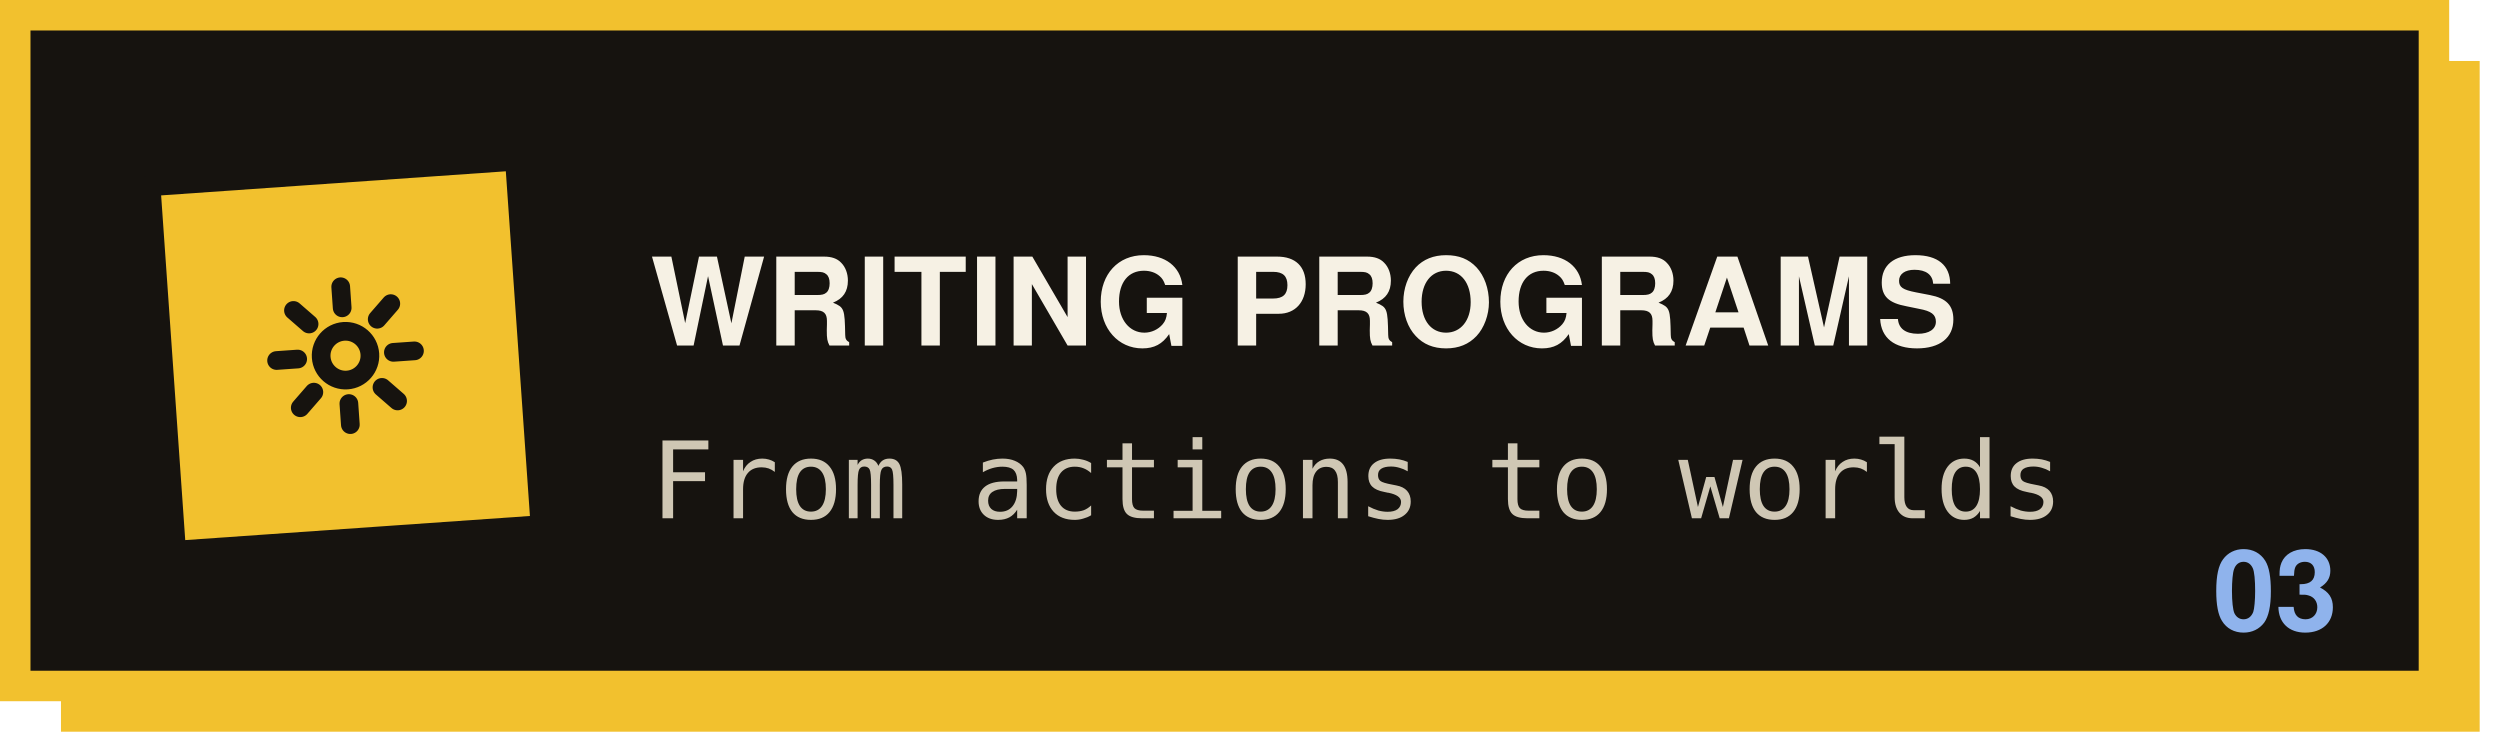
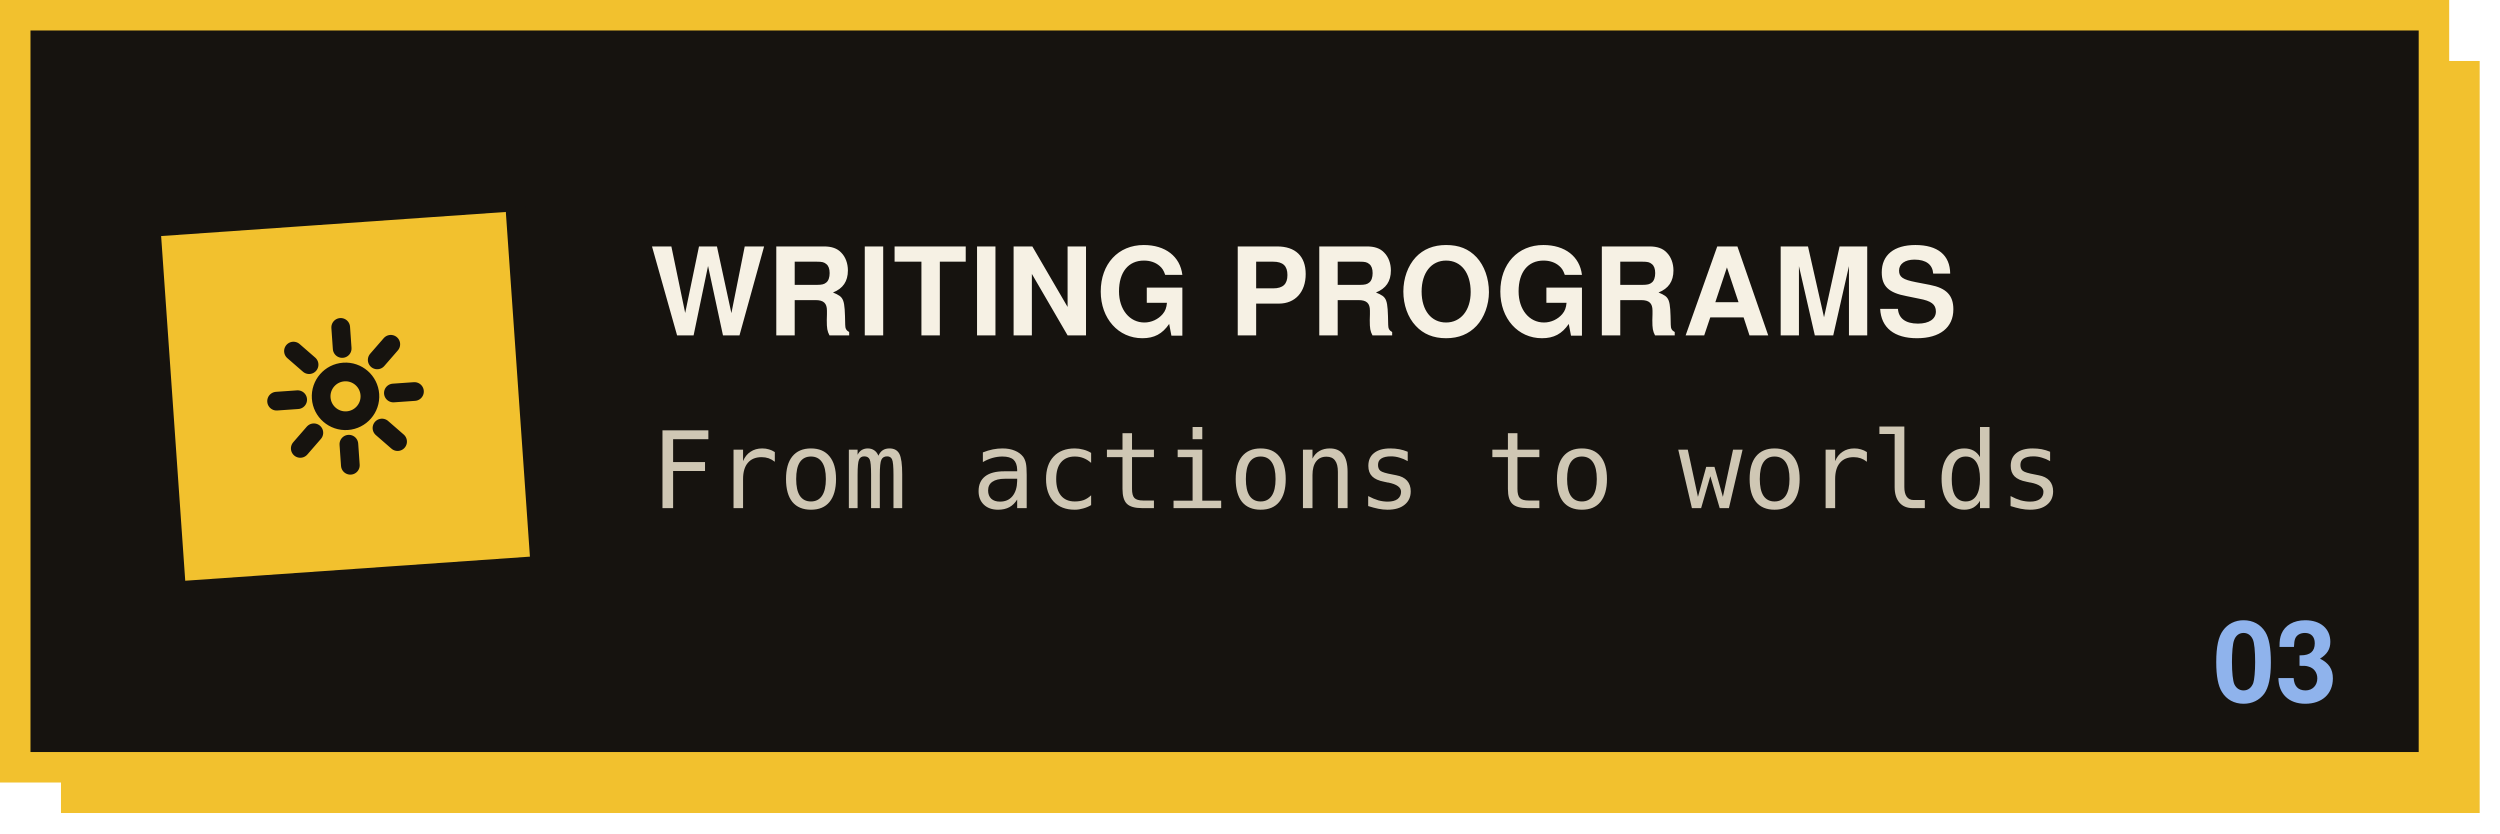
- <svg xmlns="http://www.w3.org/2000/svg" viewBox="0 0 246 74" width="246" height="74" role="img" aria-label="Writing programs: From actions to worlds">
-   <rect x="6" y="6" width="238" height="66" fill="#f2c12e" />
-   <rect x="1.5" y="1.5" width="238" height="66" fill="#16130f" stroke="#f2c12e" stroke-width="3" />
-   <g transform="rotate(-4 34 35)">
-     <rect x="16" y="17" width="36" height="36" fill="#f2c12e" stroke="#16130f" stroke-width="2" />
-     <g transform="translate(24.4 25.4) scale(0.8)" fill="none" stroke="#16130f" stroke-width="2.3" stroke-linecap="round" stroke-linejoin="round">
+ <svg xmlns="http://www.w3.org/2000/svg" viewBox="0 0 246 82" width="246" height="82" role="img" aria-label="Writing programs: From actions to worlds">
+   <rect x="6" y="6" width="238" height="74" fill="#f2c12e" />
+   <rect x="1.5" y="1.5" width="238" height="74" fill="#16130f" stroke="#f2c12e" stroke-width="3" />
+   <g transform="rotate(-4 34 39)">
+     <rect x="16" y="21" width="36" height="36" fill="#f2c12e" stroke="#16130f" stroke-width="2" />
+     <g transform="translate(24.4 29.4) scale(0.8)" fill="none" stroke="#16130f" stroke-width="2.3" stroke-linecap="round" stroke-linejoin="round">
      <circle cx="12" cy="12" r="3" />
      <path d="M12 3.5v2.6M12 17.9v2.6M3.5 12h2.6M17.9 12h2.6M6 6l1.8 1.8M16.2 16.2 18 18M6 18l1.8-1.8M16.2 7.8 18 6" />
    </g>
  </g>
-   <text x="64" y="34" fill="#f6f1e4" font-family="'Arial Black','Helvetica Neue',Helvetica,Arial,sans-serif" font-size="12" font-weight="900" letter-spacing=".2">WRITING PROGRAMS</text>
-   <text x="64" y="51" fill="#cfc7b4" font-family="'IBM Plex Mono',ui-monospace,SFMono-Regular,Menlo,Consolas,monospace" font-size="10.5">From actions to worlds</text>
-   <text x="230" y="62" fill="#8fb3ec" font-family="'Arial Black','Helvetica Neue',Helvetica,Arial,sans-serif" font-size="11" font-weight="900" text-anchor="end">03</text>
+   <text x="64" y="33" fill="#f6f1e4" font-family="'Arial Black','Helvetica Neue',Helvetica,Arial,sans-serif" font-size="12" font-weight="900" letter-spacing=".2">WRITING PROGRAMS</text>
+   <text x="64" y="50" fill="#cfc7b4" font-family="'IBM Plex Mono',ui-monospace,SFMono-Regular,Menlo,Consolas,monospace" font-size="10.5">From actions to worlds</text>
+   <text x="230" y="69" fill="#8fb3ec" font-family="'Arial Black','Helvetica Neue',Helvetica,Arial,sans-serif" font-size="11" font-weight="900" text-anchor="end">03</text>
</svg>
